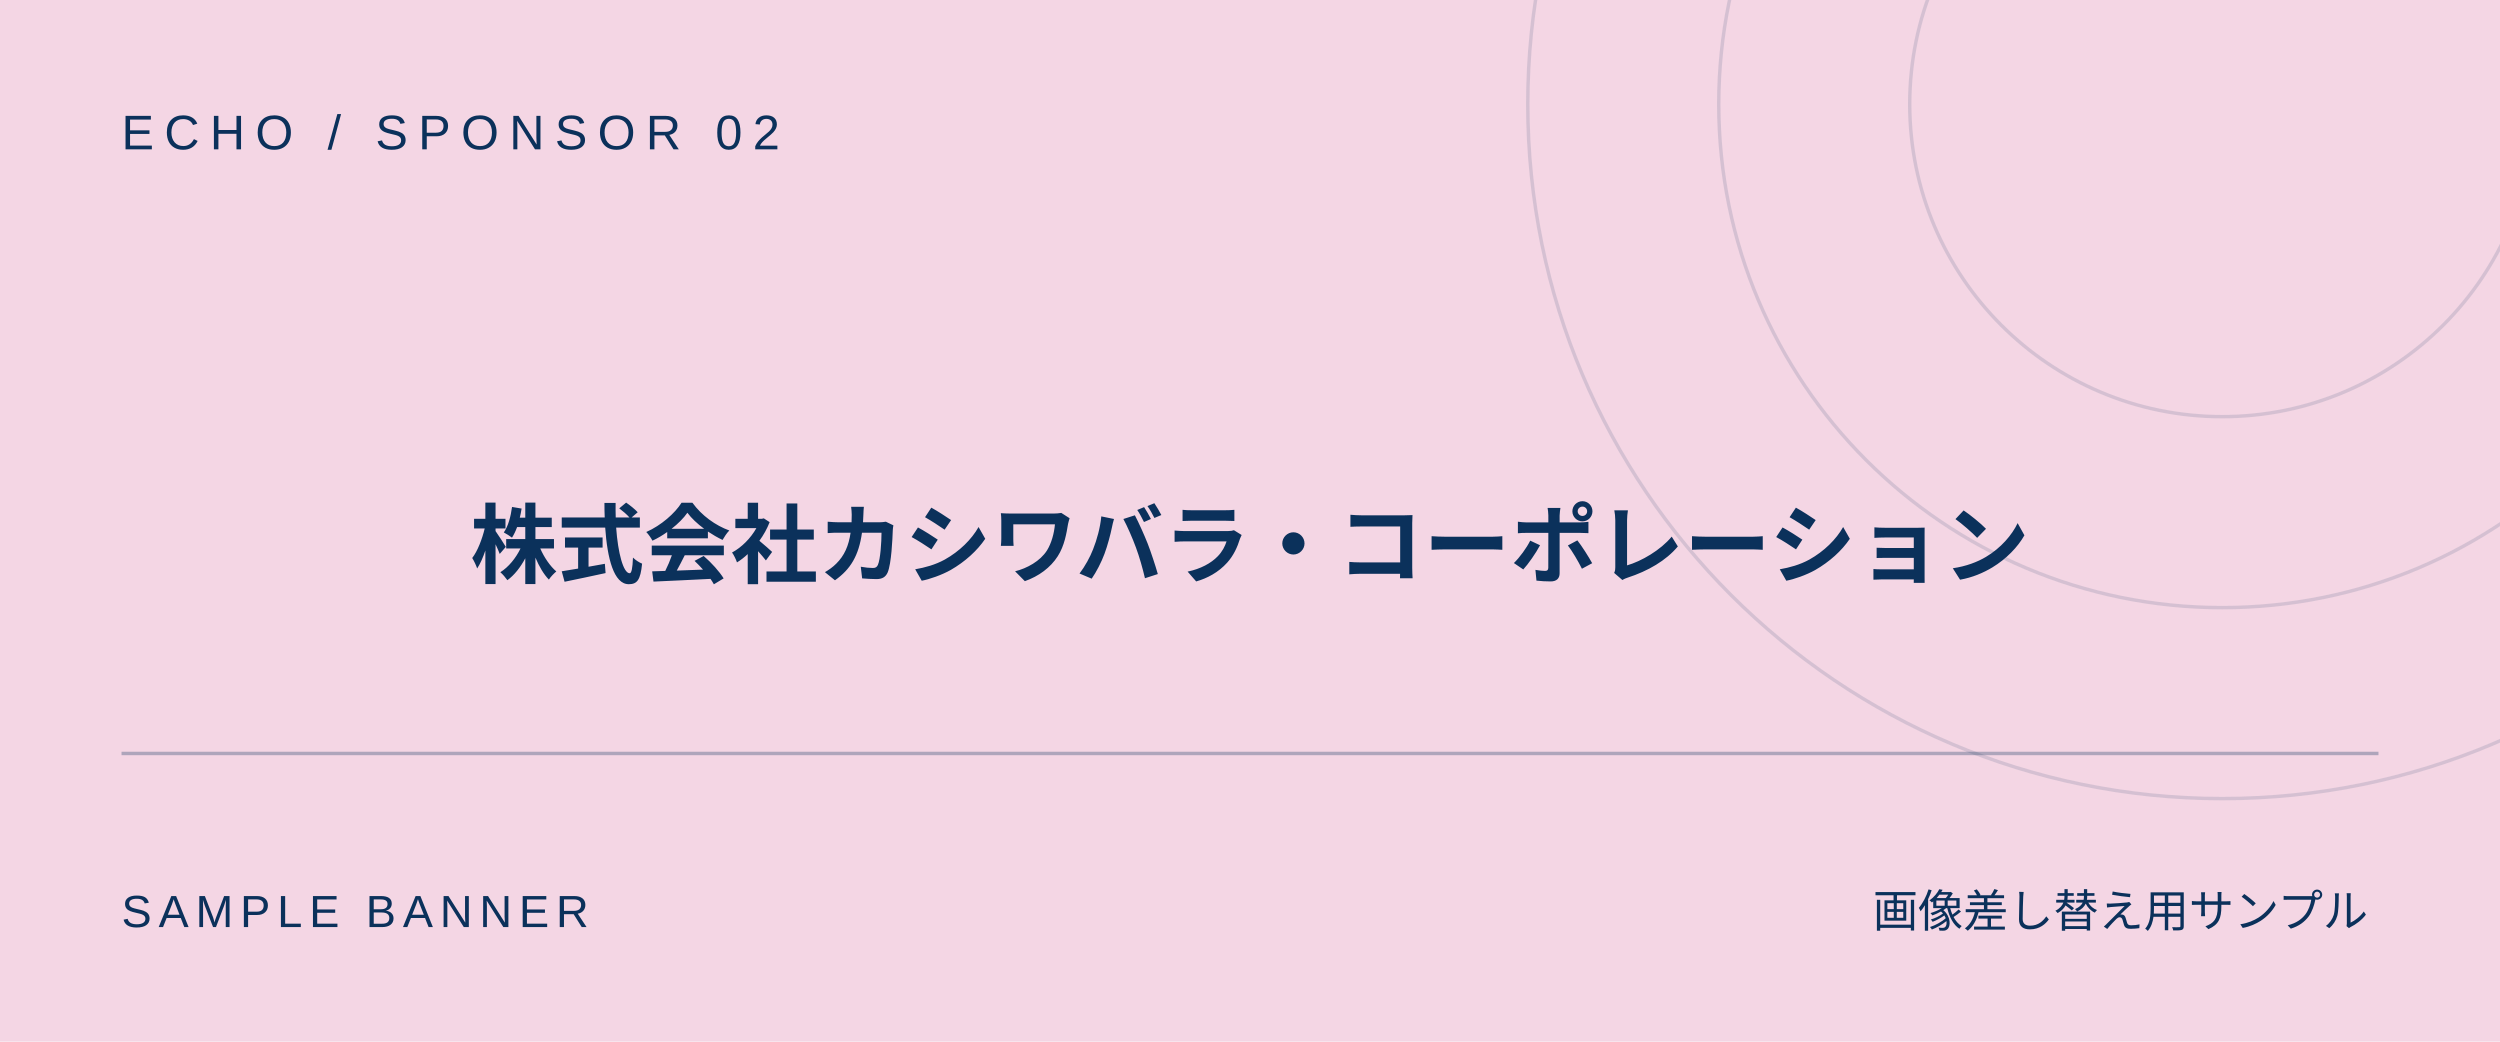
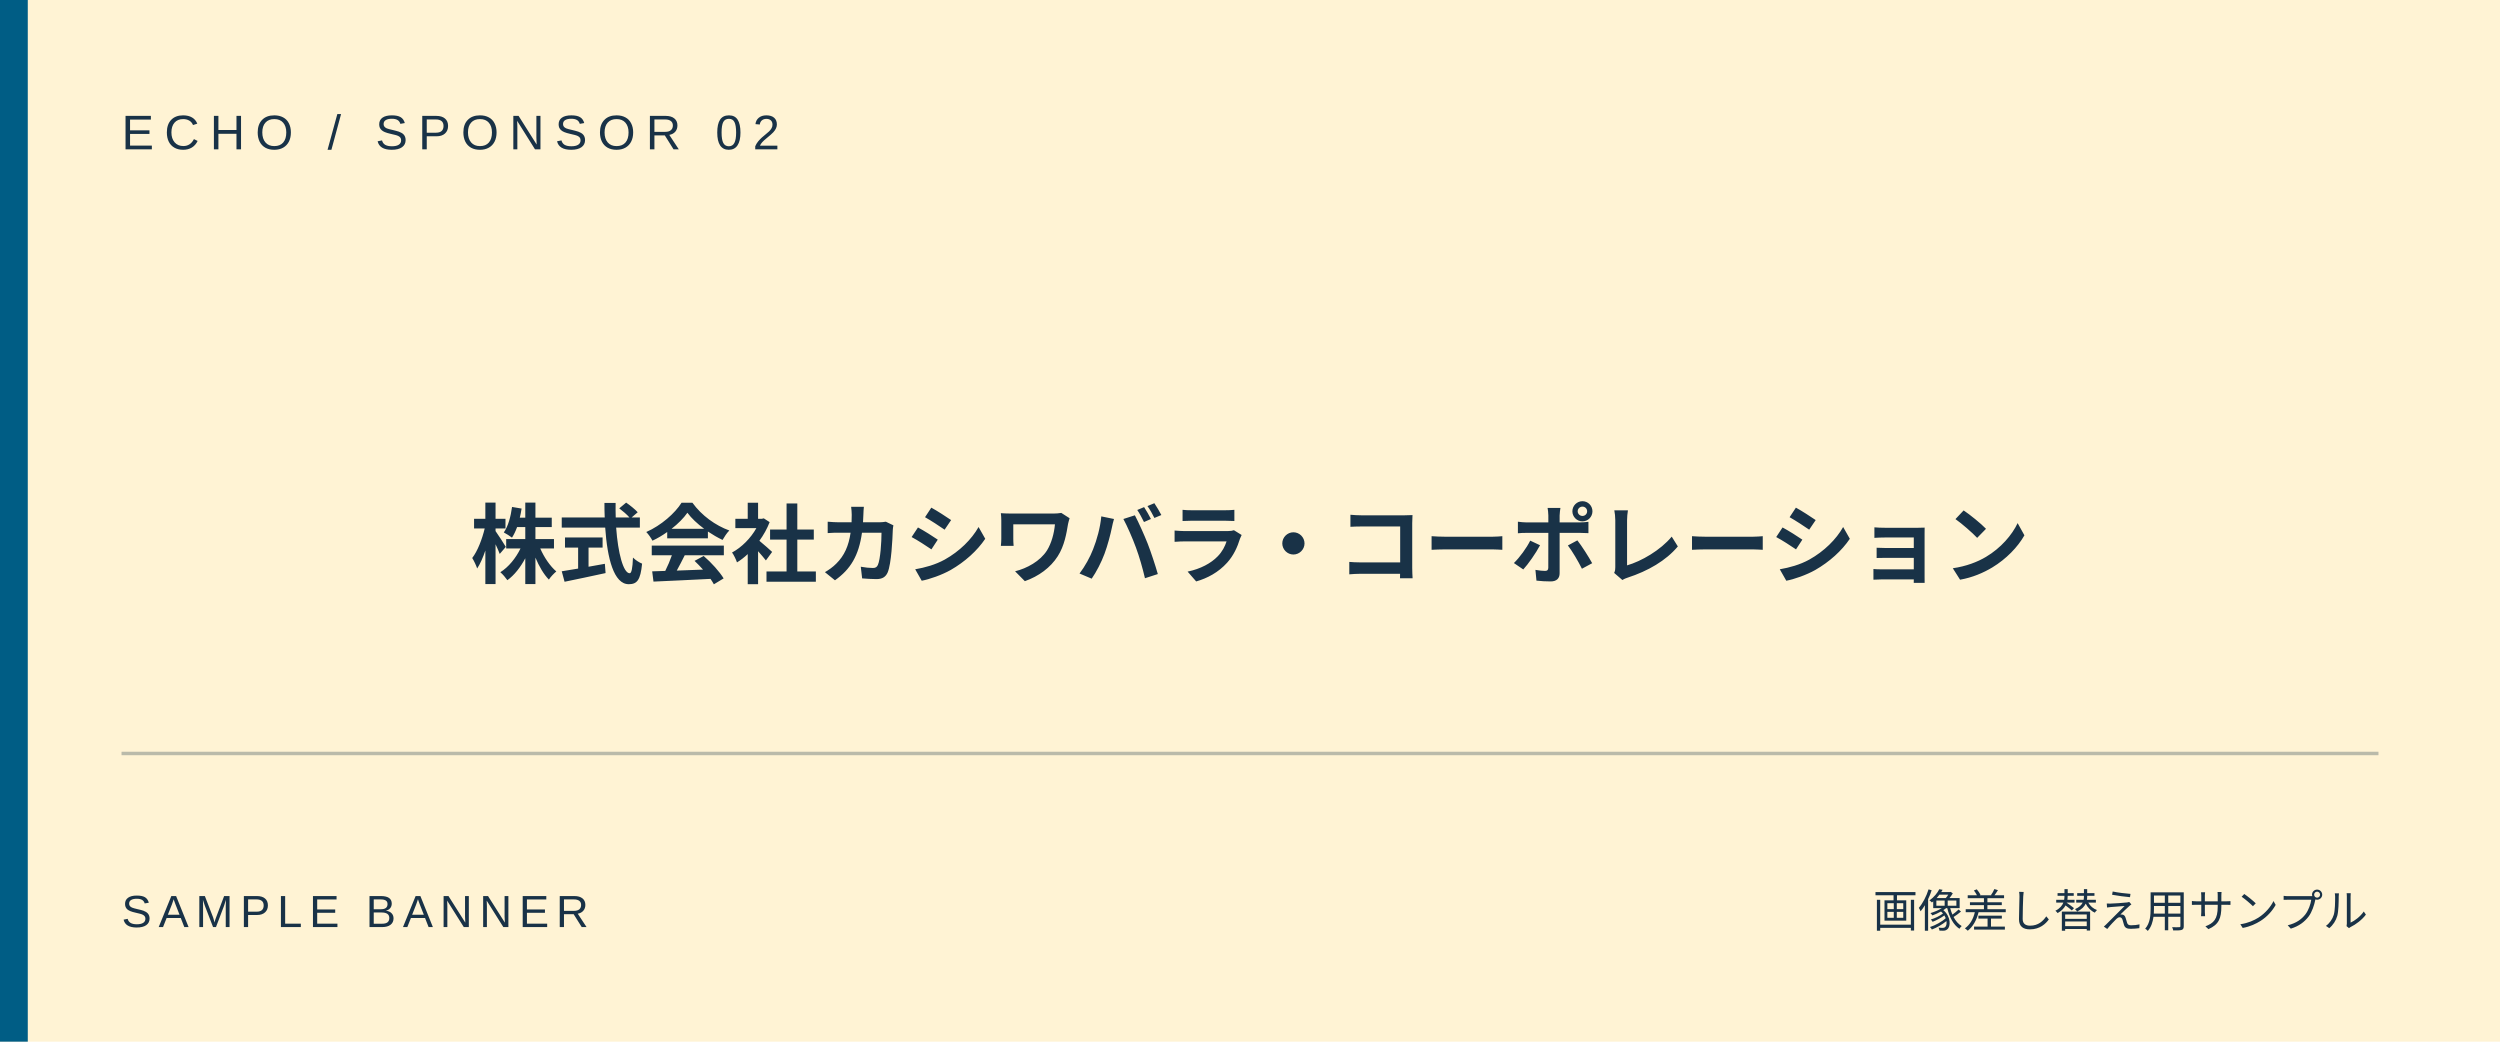
<svg xmlns="http://www.w3.org/2000/svg" width="720" height="300" viewBox="0 0 720 300">
-   <rect width="720" height="300" fill="#f4d6e4" />
-   <g fill="none" stroke="#0b315b" opacity=".13">
-     <circle cx="640" cy="30" r="90" />
-     <circle cx="640" cy="30" r="145" />
-     <circle cx="640" cy="30" r="200" />
-   </g>
-   <text x="35" y="43" fill="#0b315b" font-family="Arial,sans-serif" font-size="14" letter-spacing="3">ECHO / SPONSOR 02</text>
-   <text x="360" y="166" text-anchor="middle" fill="#0b315b" font-family="sans-serif" font-size="25" font-weight="700">株式会社カシワバラ・コーポレーション</text>
-   <path d="M35 217h650" stroke="#0b315b" opacity=".3" />
-   <text x="35" y="267" fill="#0b315b" font-family="Arial,sans-serif" font-size="13" letter-spacing="2">SAMPLE BANNER</text>
-   <text x="682" y="267" text-anchor="end" fill="#0b315b" font-family="sans-serif" font-size="13">画像差し替え用サンプル</text>
+   <rect width="720" height="300" fill="#fff3d4" />
+   <rect x="0" y="0" width="8" height="300" fill="#005d85" />
+   <text x="35" y="43" fill="#193247" font-family="Arial,sans-serif" font-size="14" letter-spacing="3">ECHO / SPONSOR 02</text>
+   <text x="360" y="166" text-anchor="middle" fill="#193247" font-family="sans-serif" font-size="25" font-weight="700">株式会社カシワバラ・コーポレーション</text>
+   <path d="M35 217h650" stroke="#193247" opacity=".3" />
+   <text x="35" y="267" fill="#193247" font-family="Arial,sans-serif" font-size="13" letter-spacing="2">SAMPLE BANNER</text>
+   <text x="682" y="267" text-anchor="end" fill="#193247" font-family="sans-serif" font-size="13">画像差し替え用サンプル</text>
</svg>
